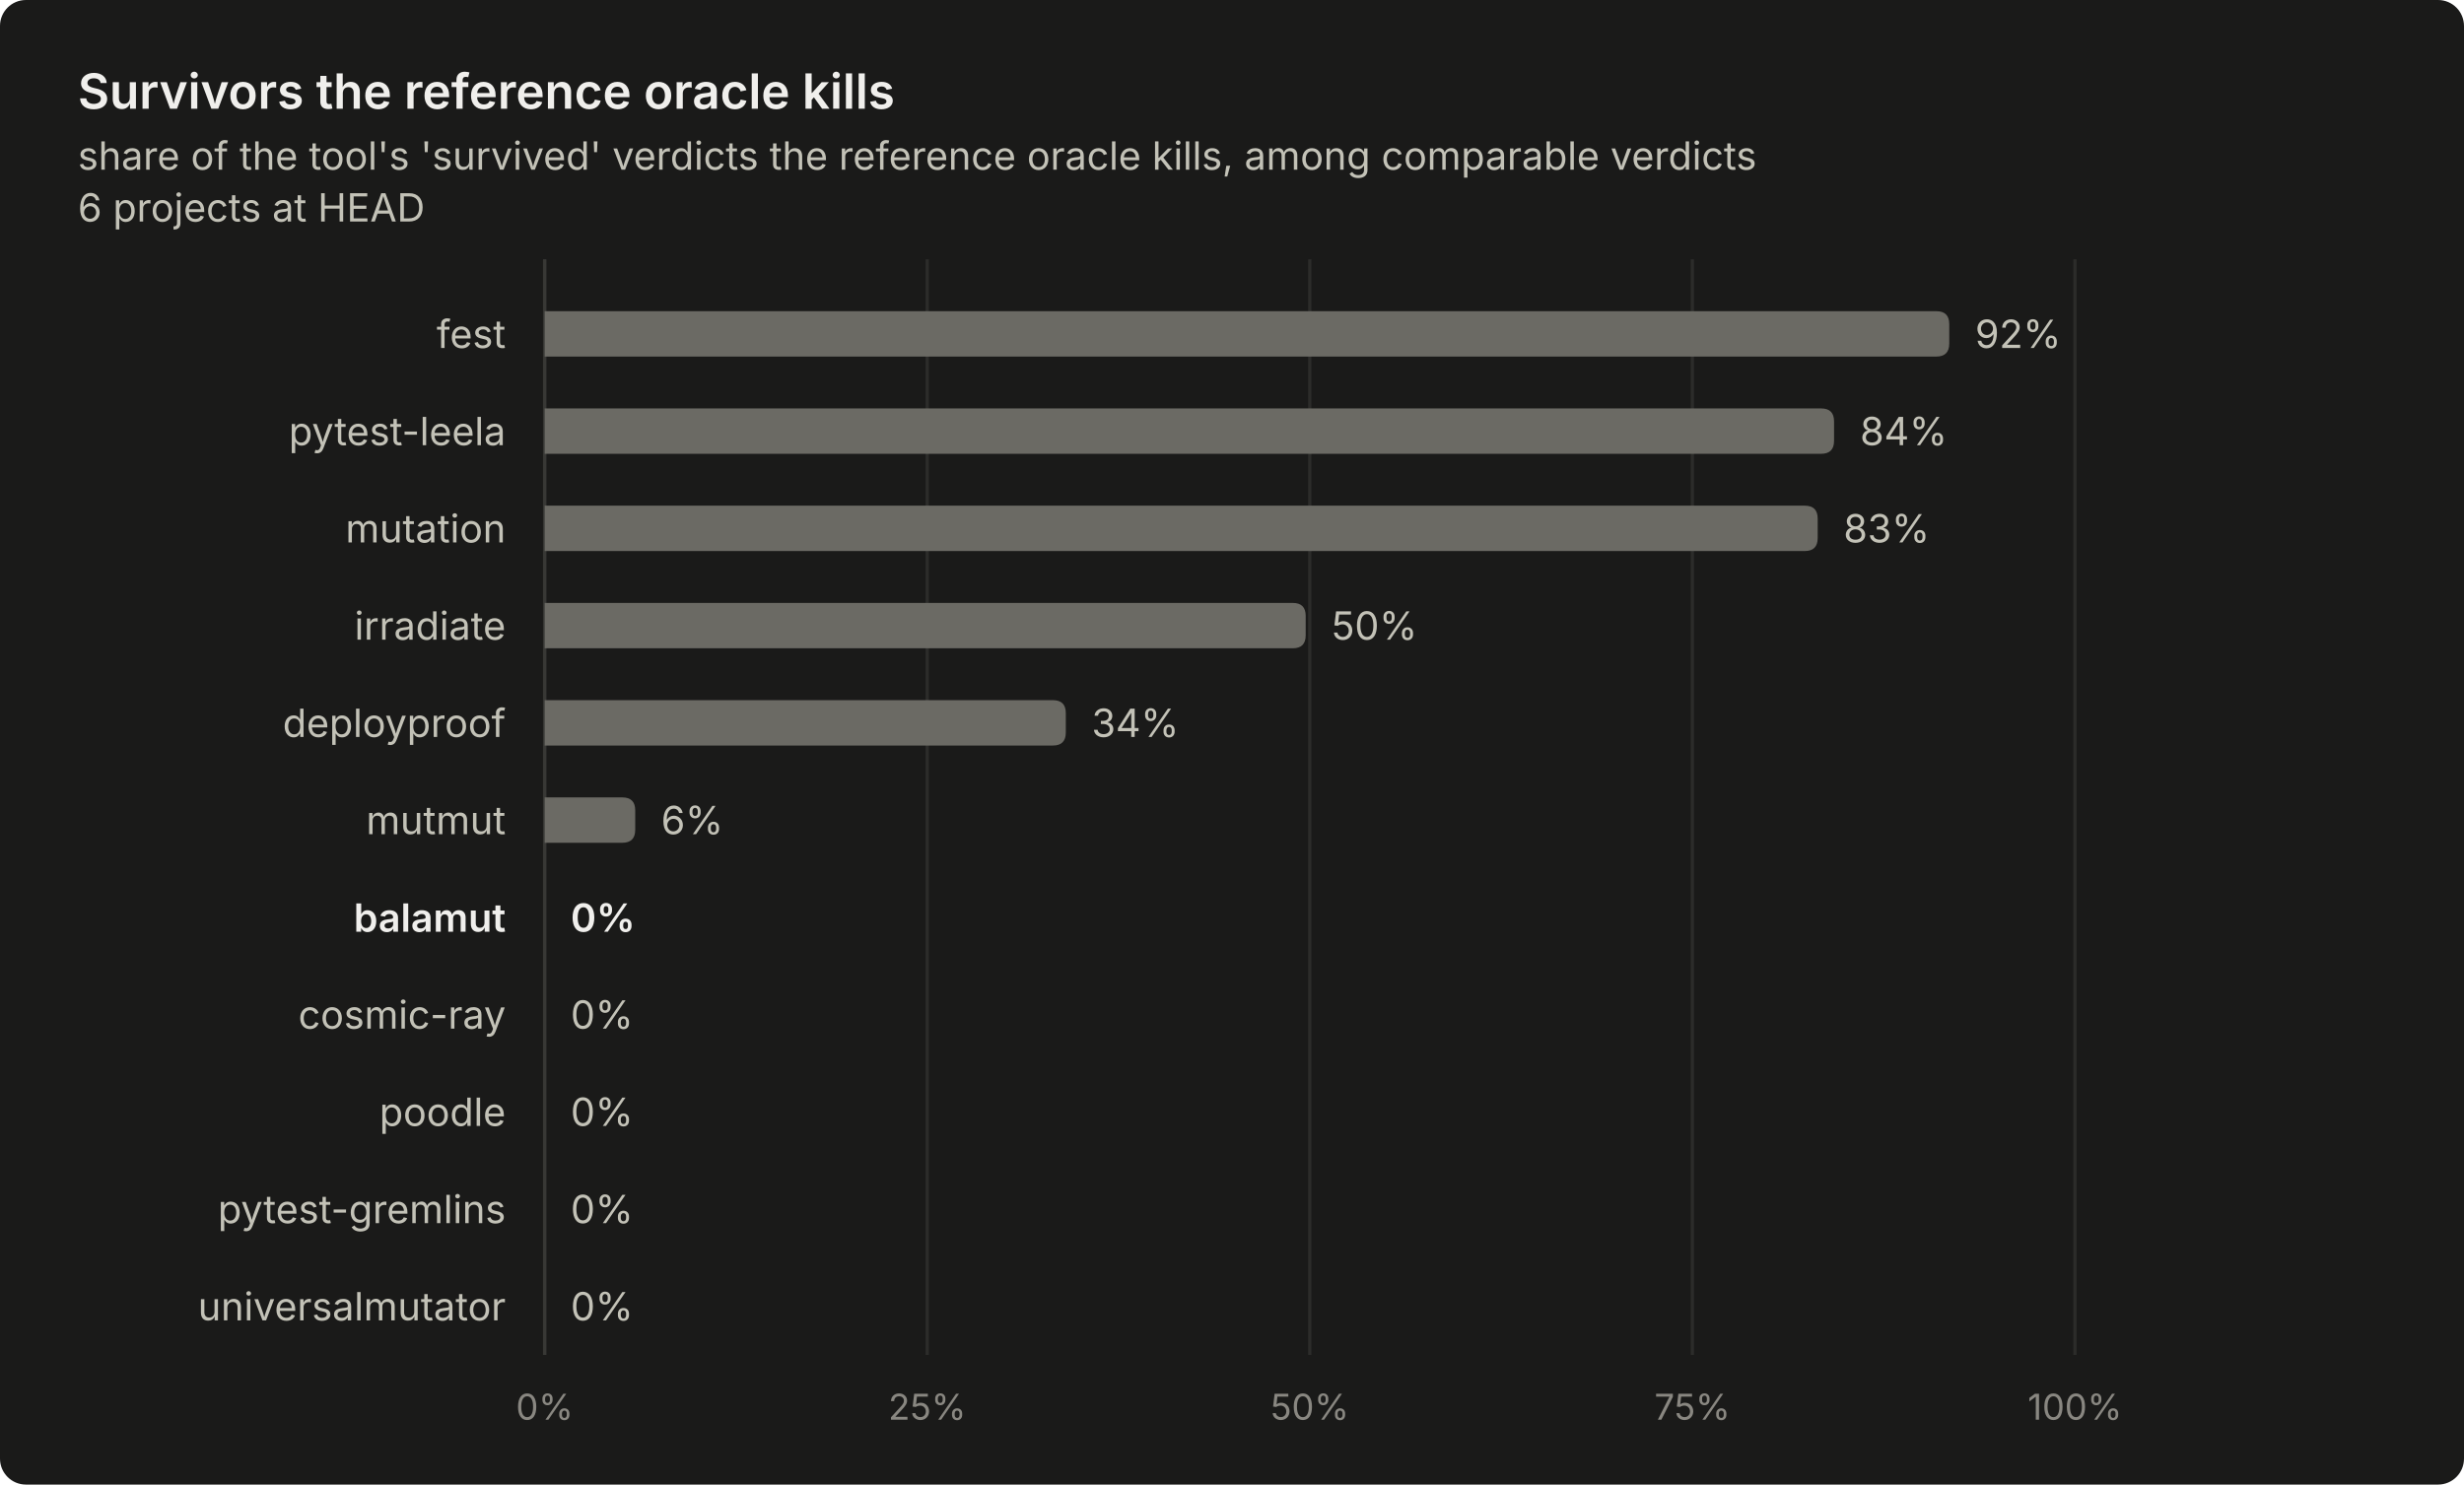
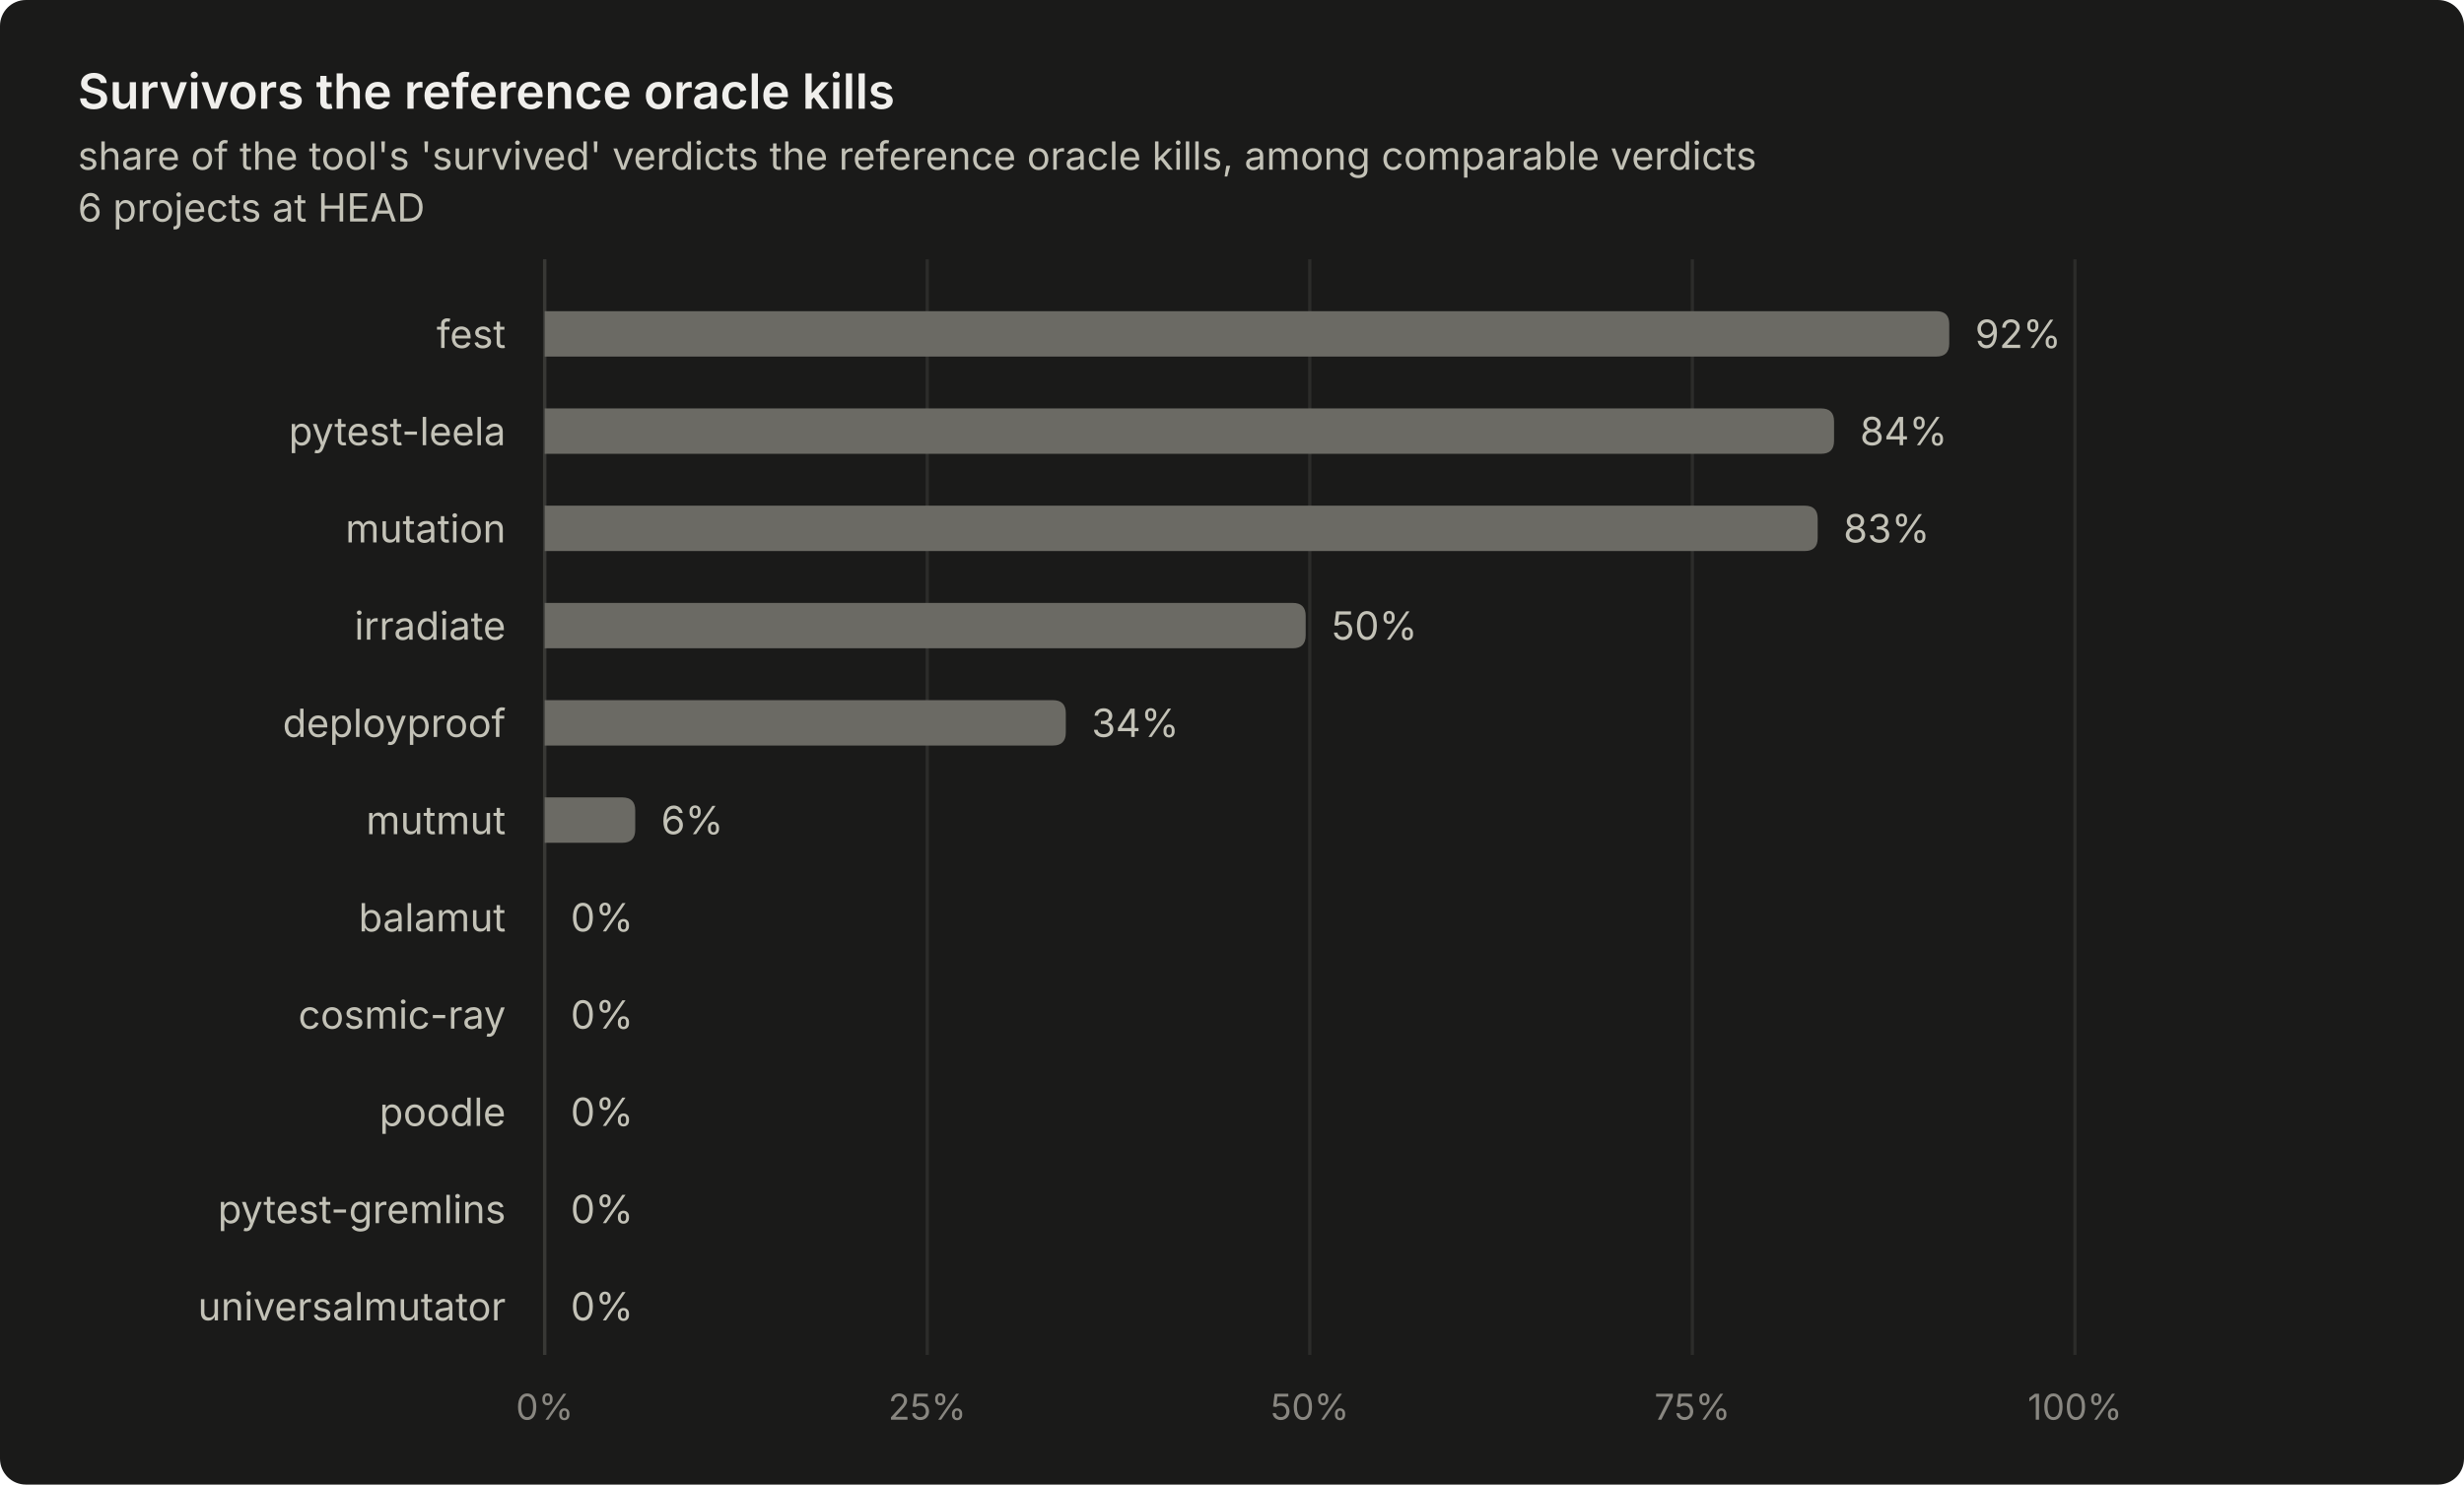
<svg xmlns="http://www.w3.org/2000/svg" width="760" height="458" viewBox="0 0 760 458" font-family="system-ui, -apple-system, &quot;Segoe UI&quot;, sans-serif" role="img" aria-label="Survivors the reference oracle kills">
  <rect width="760" height="458" fill="#1a1a19" rx="8" />
  <text x="24.0" y="28.0" fill="#f0efec" font-size="15" font-weight="600" text-anchor="start" dominant-baseline="middle">Survivors the reference oracle kills</text>
  <text x="24.0" y="48.0" fill="#c3c2b7" font-size="12" font-weight="400" text-anchor="start" dominant-baseline="middle">share of the tool's 'survived' verdicts the reference oracle kills, among comparable verdicts</text>
  <text x="24.0" y="64.0" fill="#c3c2b7" font-size="12" font-weight="400" text-anchor="start" dominant-baseline="middle">6 projects at HEAD</text>
  <g transform="translate(0,16)">
    <line x1="168.0" y1="64" x2="168.0" y2="402" stroke="#2c2c2a" stroke-width="1" />
    <text x="168.0" y="418.0" fill="#898781" font-size="11" font-weight="400" text-anchor="middle" dominant-baseline="middle">0%</text>
    <line x1="286.0" y1="64" x2="286.0" y2="402" stroke="#2c2c2a" stroke-width="1" />
    <text x="286.0" y="418.0" fill="#898781" font-size="11" font-weight="400" text-anchor="middle" dominant-baseline="middle">25%</text>
    <line x1="404.0" y1="64" x2="404.0" y2="402" stroke="#2c2c2a" stroke-width="1" />
    <text x="404.0" y="418.0" fill="#898781" font-size="11" font-weight="400" text-anchor="middle" dominant-baseline="middle">50%</text>
    <line x1="522.0" y1="64" x2="522.0" y2="402" stroke="#2c2c2a" stroke-width="1" />
    <text x="522.0" y="418.0" fill="#898781" font-size="11" font-weight="400" text-anchor="middle" dominant-baseline="middle">75%</text>
    <line x1="640.0" y1="64" x2="640.0" y2="402" stroke="#2c2c2a" stroke-width="1" />
    <text x="640.0" y="418.0" fill="#898781" font-size="11" font-weight="400" text-anchor="middle" dominant-baseline="middle">100%</text>
    <line x1="168" y1="64" x2="168" y2="402" stroke="#383835" stroke-width="1" />
    <text x="156.0" y="87.0" fill="#c3c2b7" font-size="12" font-weight="400" text-anchor="end" dominant-baseline="middle">fest</text>
    <path d="M168.00,80.00 H597.23 Q601.23,80.00 601.23,84.00 V90.00 Q601.23,94.00 597.23,94.00 H168.00 Z" fill="#6b6a64" />
    <text x="609.2" y="87.0" fill="#c3c2b7" font-size="12" font-weight="400" text-anchor="start" dominant-baseline="middle">92%</text>
    <text x="156.0" y="117.0" fill="#c3c2b7" font-size="12" font-weight="400" text-anchor="end" dominant-baseline="middle">pytest-leela</text>
    <path d="M168.00,110.00 H561.70 Q565.70,110.00 565.70,114.00 V120.00 Q565.70,124.00 561.70,124.00 H168.00 Z" fill="#6b6a64" />
    <text x="573.7" y="117.0" fill="#c3c2b7" font-size="12" font-weight="400" text-anchor="start" dominant-baseline="middle">84%</text>
    <text x="156.0" y="147.0" fill="#c3c2b7" font-size="12" font-weight="400" text-anchor="end" dominant-baseline="middle">mutation</text>
    <path d="M168.00,140.00 H556.65 Q560.65,140.00 560.65,144.00 V150.00 Q560.65,154.00 556.65,154.00 H168.00 Z" fill="#6b6a64" />
    <text x="568.6" y="147.0" fill="#c3c2b7" font-size="12" font-weight="400" text-anchor="start" dominant-baseline="middle">83%</text>
    <text x="156.0" y="177.0" fill="#c3c2b7" font-size="12" font-weight="400" text-anchor="end" dominant-baseline="middle">irradiate</text>
    <path d="M168.00,170.00 H398.73 Q402.73,170.00 402.73,174.00 V180.00 Q402.73,184.00 398.73,184.00 H168.00 Z" fill="#6b6a64" />
    <text x="410.7" y="177.0" fill="#c3c2b7" font-size="12" font-weight="400" text-anchor="start" dominant-baseline="middle">50%</text>
    <text x="156.0" y="207.0" fill="#c3c2b7" font-size="12" font-weight="400" text-anchor="end" dominant-baseline="middle">deployproof</text>
    <path d="M168.00,200.00 H324.74 Q328.74,200.00 328.74,204.00 V210.00 Q328.74,214.00 324.74,214.00 H168.00 Z" fill="#6b6a64" />
    <text x="336.7" y="207.0" fill="#c3c2b7" font-size="12" font-weight="400" text-anchor="start" dominant-baseline="middle">34%</text>
    <text x="156.0" y="237.0" fill="#c3c2b7" font-size="12" font-weight="400" text-anchor="end" dominant-baseline="middle">mutmut</text>
    <path d="M168.00,230.00 H191.93 Q195.93,230.00 195.93,234.00 V240.00 Q195.93,244.00 191.93,244.00 H168.00 Z" fill="#6b6a64" />
    <text x="203.9" y="237.0" fill="#c3c2b7" font-size="12" font-weight="400" text-anchor="start" dominant-baseline="middle">6%</text>
-     <text x="156.0" y="267.0" fill="#f0efec" font-size="12" font-weight="600" text-anchor="end" dominant-baseline="middle">balamut</text>
-     <text x="176.0" y="267.0" fill="#f0efec" font-size="12" font-weight="600" text-anchor="start" dominant-baseline="middle">0%</text>
+     <text x="156.0" y="267.0" fill="#c3c2b7" font-size="12" font-weight="400" text-anchor="end" dominant-baseline="middle">balamut</text>
+     <text x="176.0" y="267.0" fill="#c3c2b7" font-size="12" font-weight="400" text-anchor="start" dominant-baseline="middle">0%</text>
    <text x="156.0" y="297.0" fill="#c3c2b7" font-size="12" font-weight="400" text-anchor="end" dominant-baseline="middle">cosmic-ray</text>
    <text x="176.0" y="297.0" fill="#c3c2b7" font-size="12" font-weight="400" text-anchor="start" dominant-baseline="middle">0%</text>
    <text x="156.0" y="327.0" fill="#c3c2b7" font-size="12" font-weight="400" text-anchor="end" dominant-baseline="middle">poodle</text>
    <text x="176.0" y="327.0" fill="#c3c2b7" font-size="12" font-weight="400" text-anchor="start" dominant-baseline="middle">0%</text>
    <text x="156.0" y="357.0" fill="#c3c2b7" font-size="12" font-weight="400" text-anchor="end" dominant-baseline="middle">pytest-gremlins</text>
    <text x="176.0" y="357.0" fill="#c3c2b7" font-size="12" font-weight="400" text-anchor="start" dominant-baseline="middle">0%</text>
    <text x="156.0" y="387.0" fill="#c3c2b7" font-size="12" font-weight="400" text-anchor="end" dominant-baseline="middle">universalmutator</text>
    <text x="176.0" y="387.0" fill="#c3c2b7" font-size="12" font-weight="400" text-anchor="start" dominant-baseline="middle">0%</text>
  </g>
</svg>
